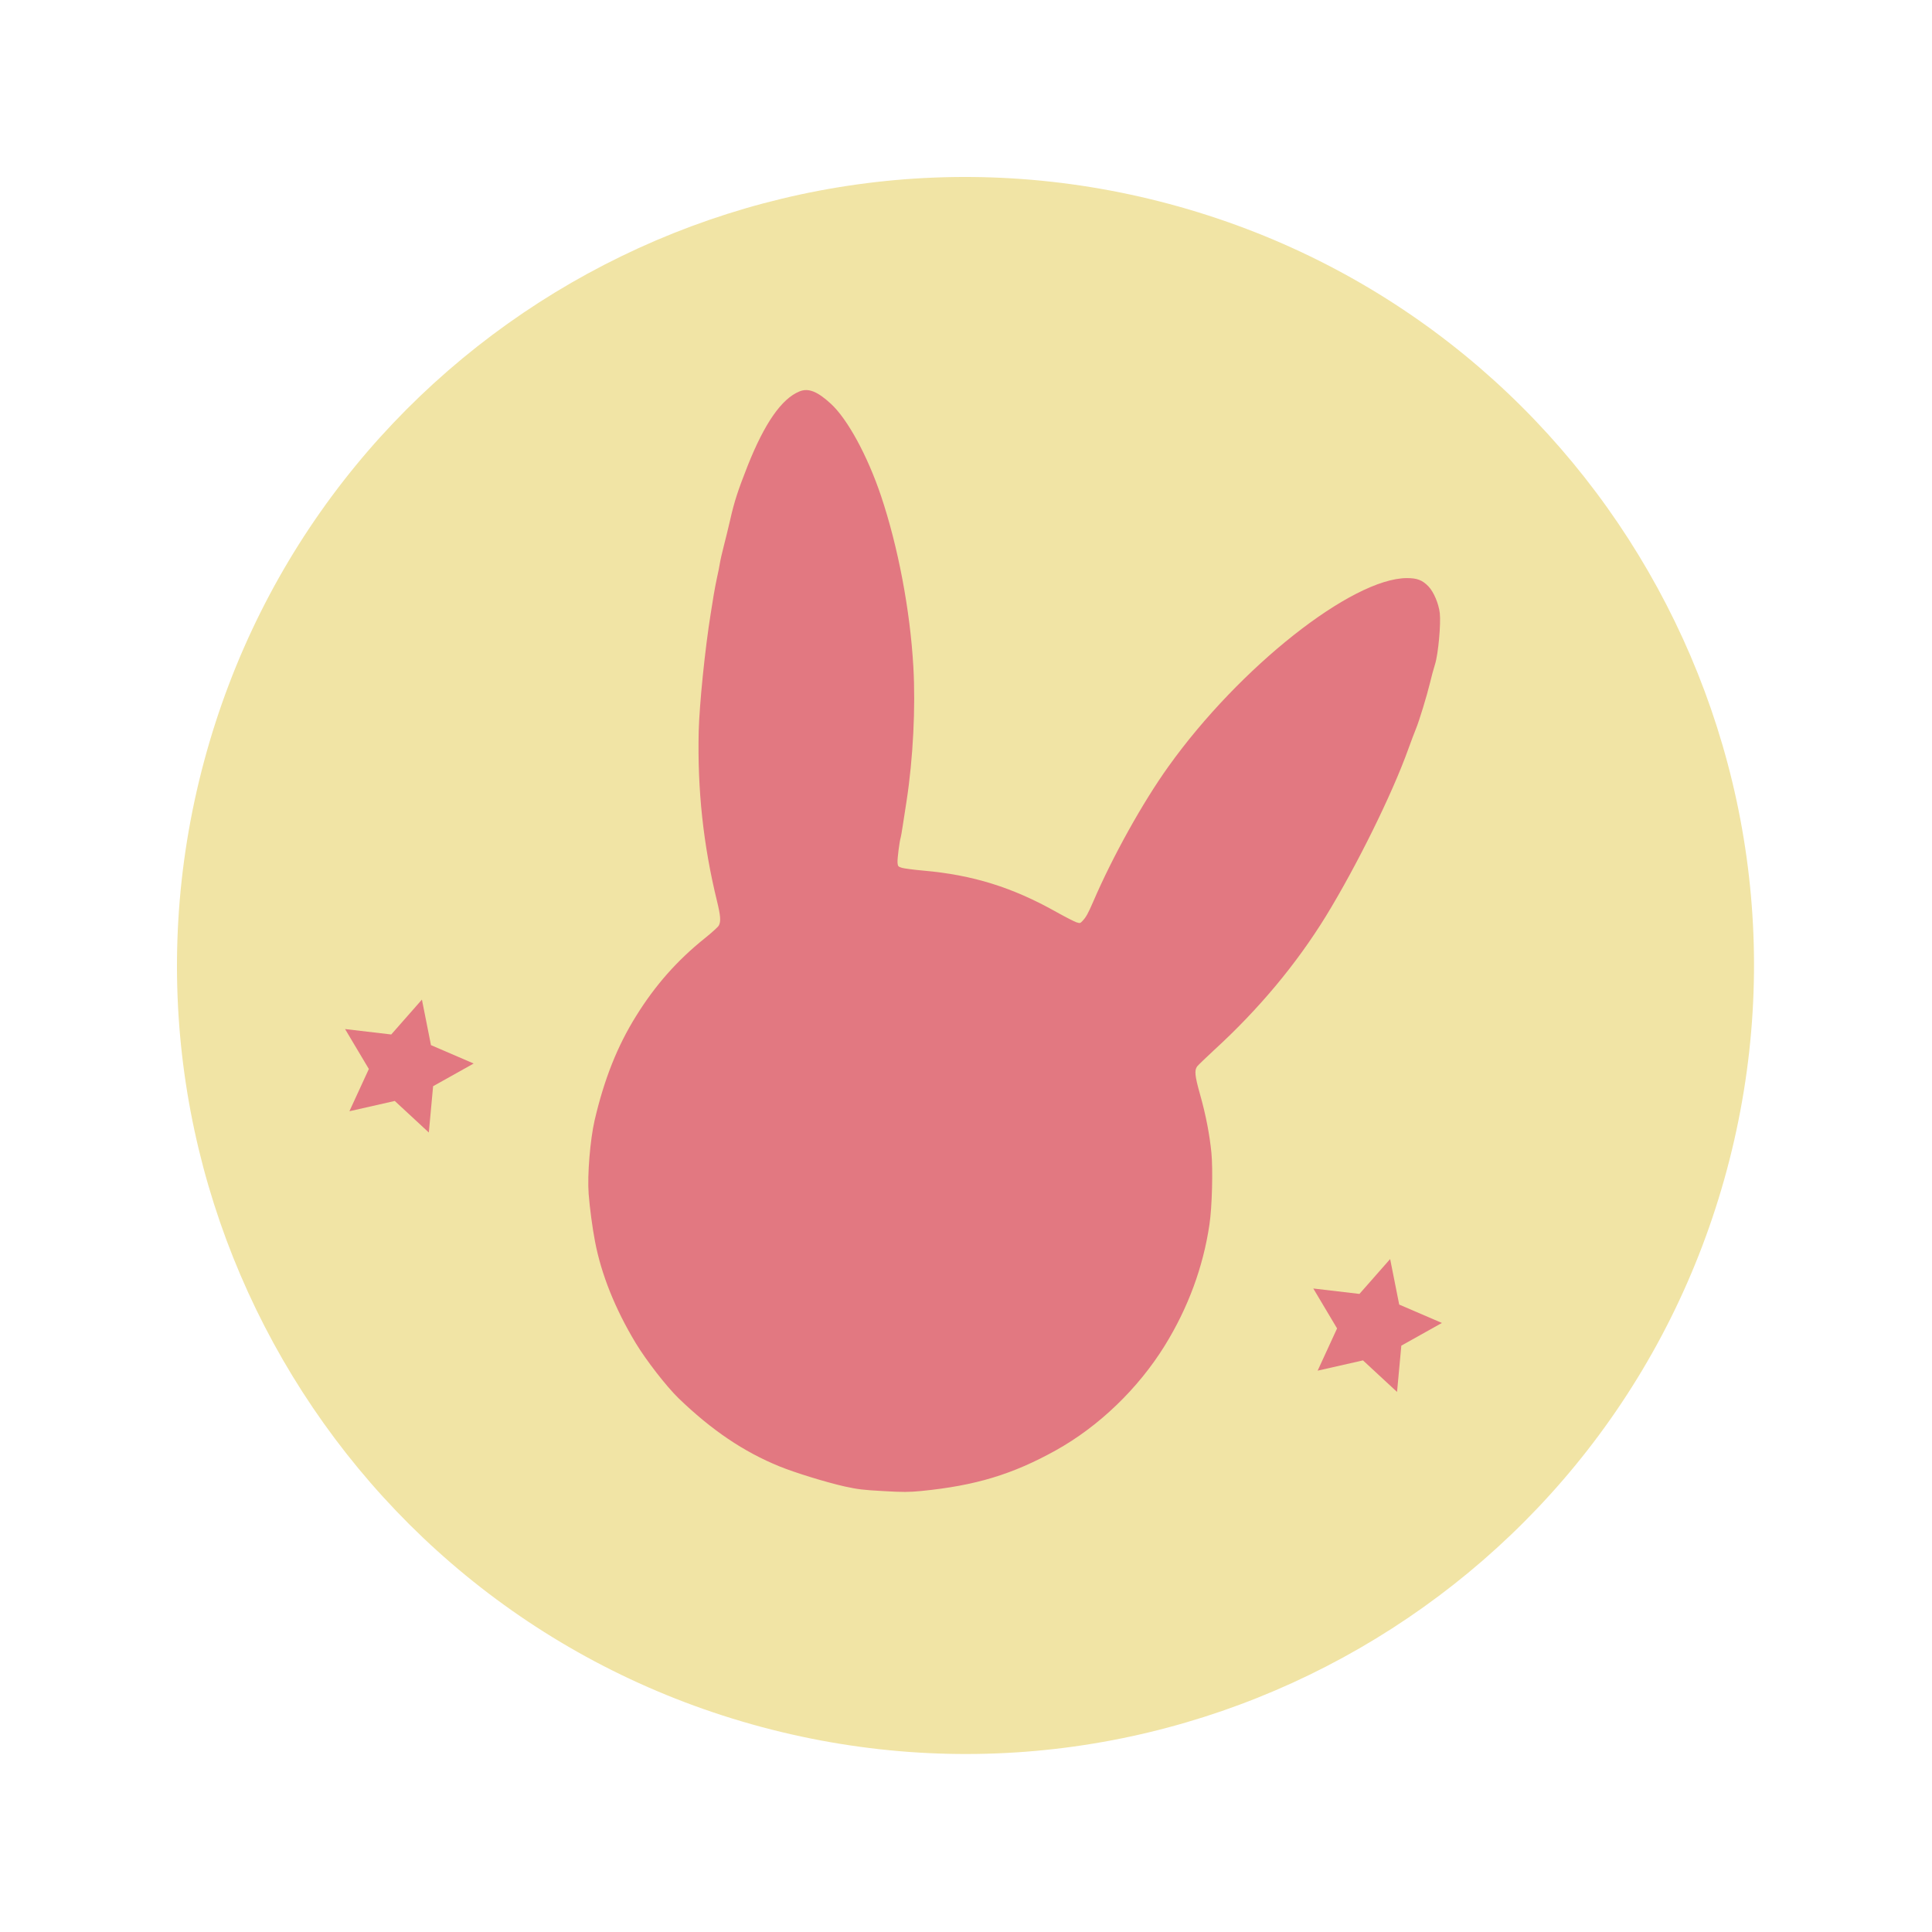
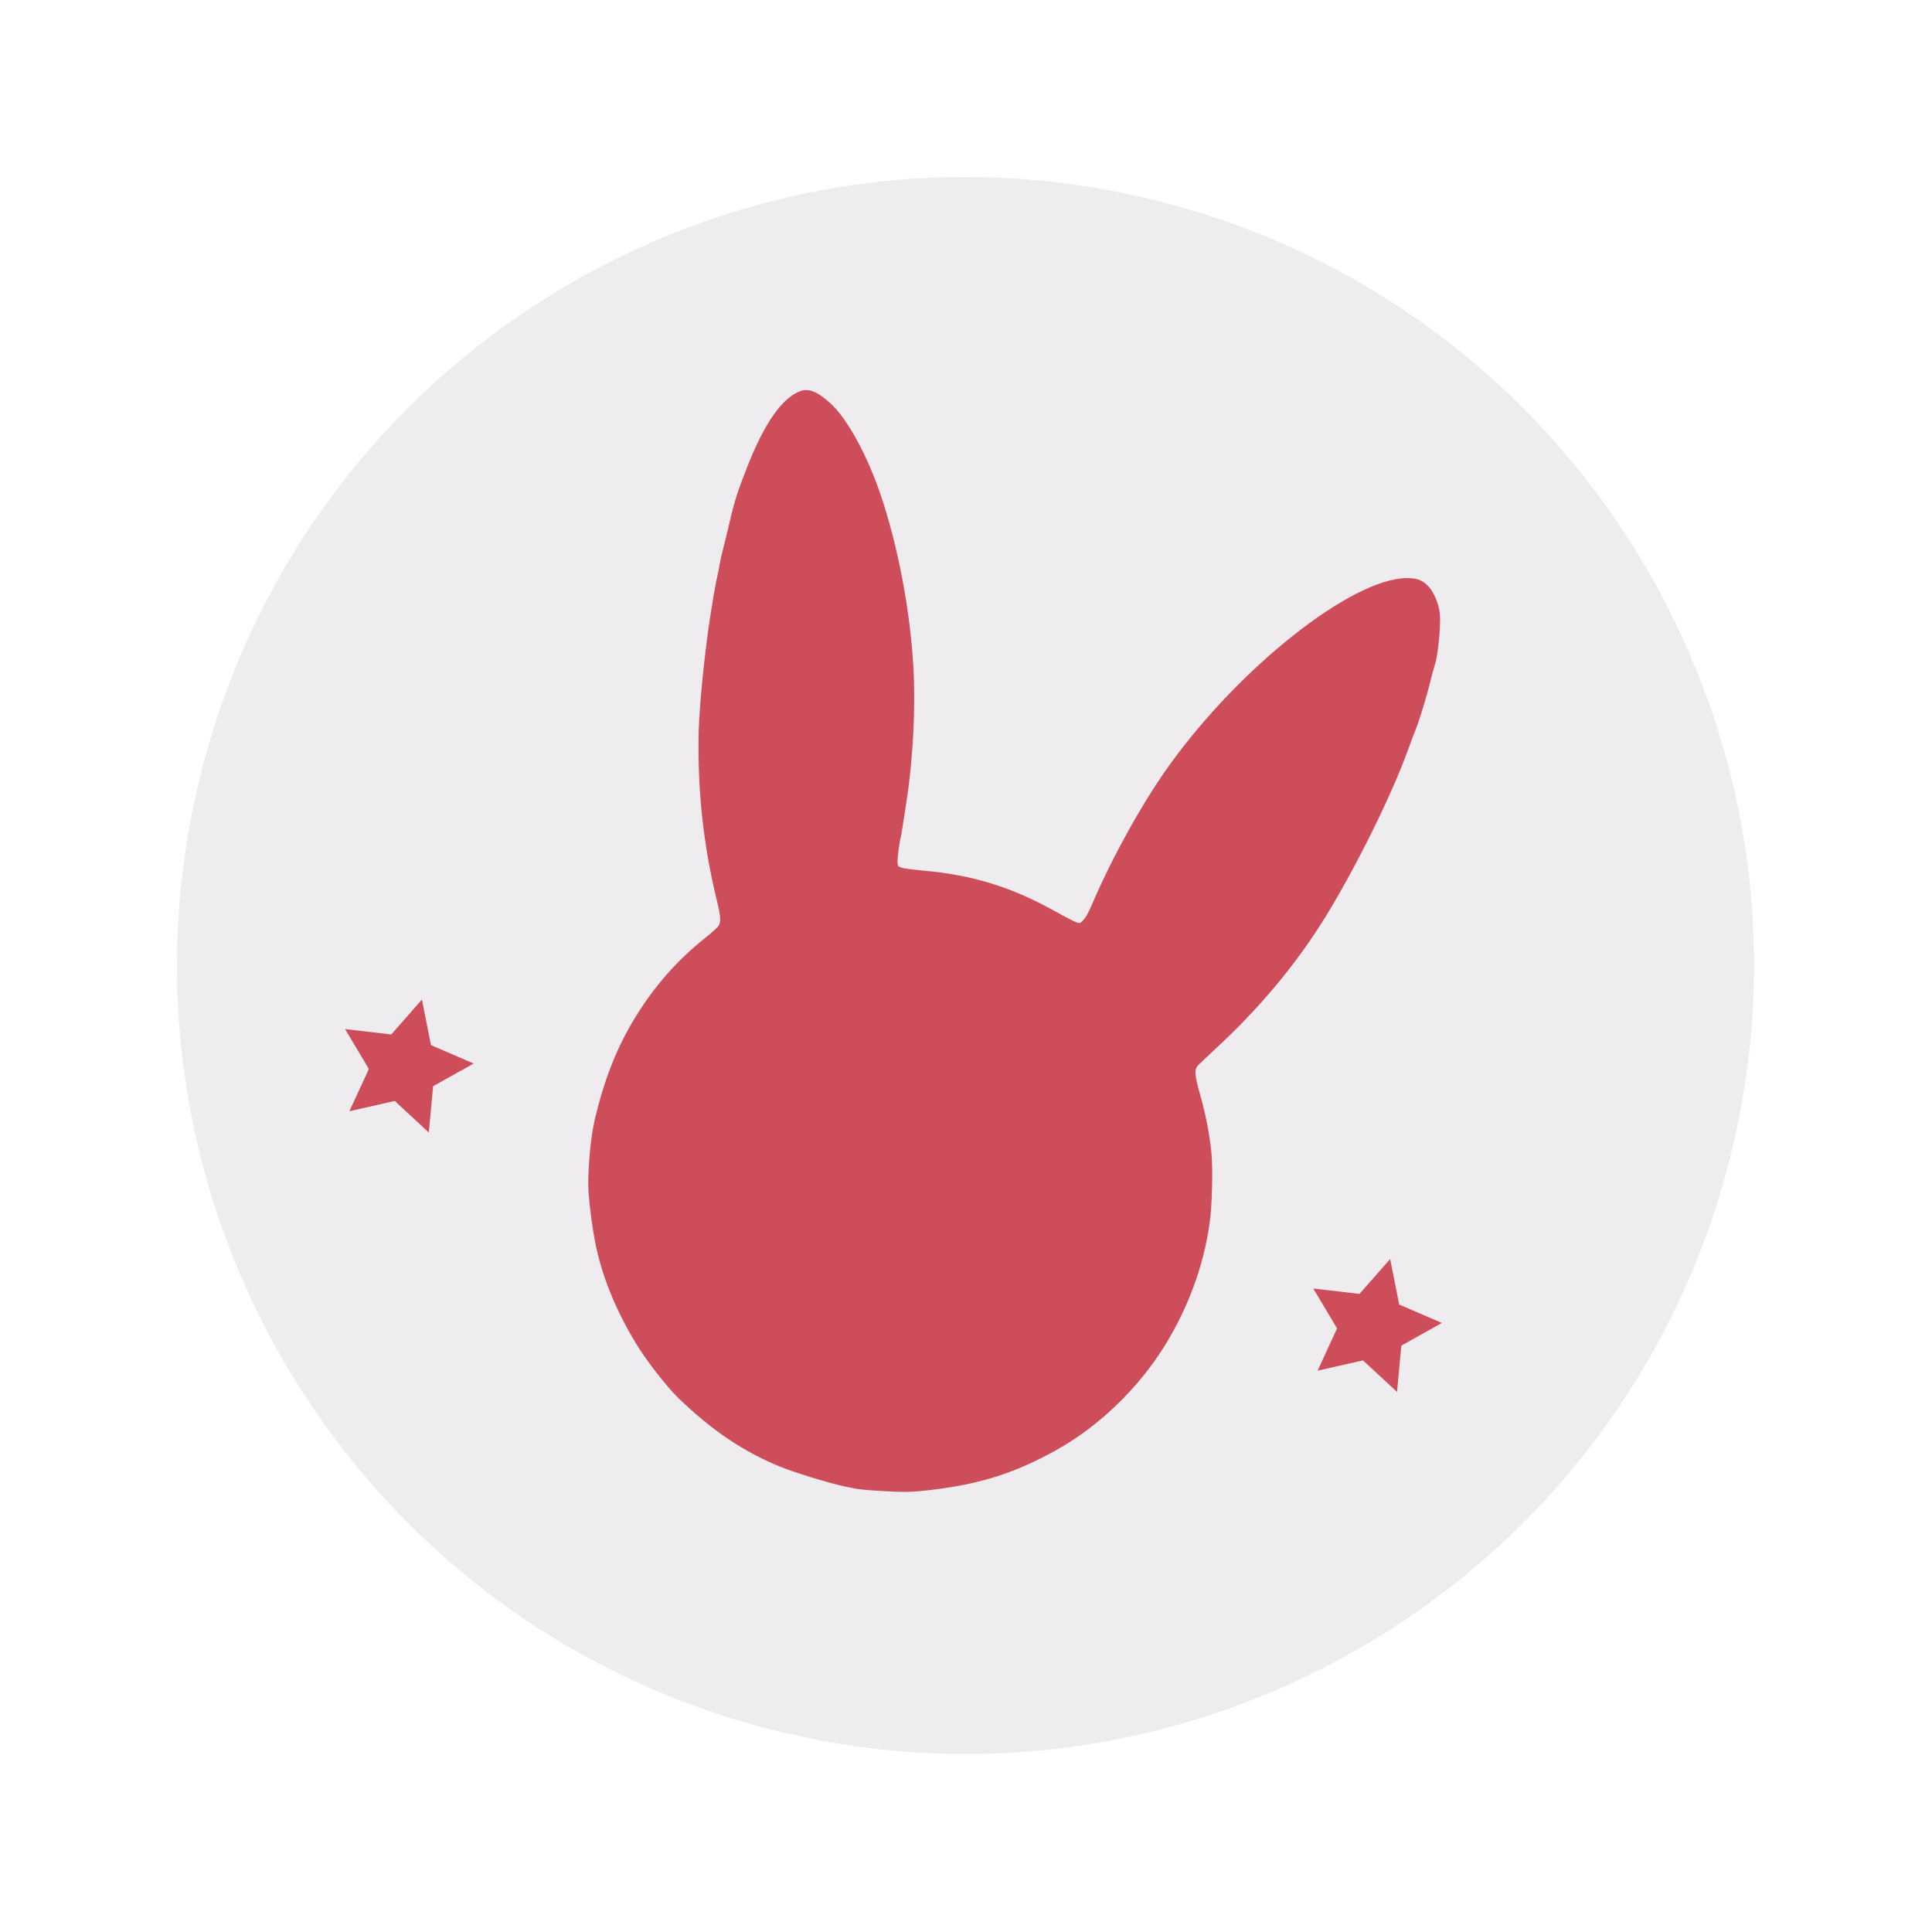
<svg xmlns="http://www.w3.org/2000/svg" width="239" height="239" viewBox="0 0 239 239" fill="none">
  <g opacity="1" transform="translate(21.91727 21.91724)  rotate(15 97.5206 97.5206)">
-     <path id="圆形 2" fill-rule="evenodd" style="fill:#F1E4A5" transform="translate(0 0)  rotate(0 97.5206 97.5206)" opacity="1" d="M97.52,0C43.66,0 0,43.66 0,97.52C0,151.38 43.66,195.04 97.52,195.04C151.38,195.04 195.04,151.38 195.04,97.52C195.04,43.66 151.38,0 97.52,0Z " />
-     <path id="星形 1" fill-rule="evenodd" style="fill:#E27881" transform="translate(25 119)  rotate(0 8.65625 8.65625)" opacity="1" d="M11.2,5.15L8.66,0L6.11,5.15L0.42,5.98L4.54,9.99L3.57,15.66L8.66,12.98L13.74,15.66L12.77,9.99L16.89,5.98L11.2,5.15Z " />
+     <path id="圆形 2" fill-rule="evenodd" style="fill:#EEECEE" transform="translate(0 0)  rotate(0 97.5206 97.5206)" opacity="1" d="M97.52,0C43.66,0 0,43.66 0,97.52C0,151.38 43.66,195.04 97.52,195.04C151.38,195.04 195.04,151.38 195.04,97.52C195.04,43.66 151.38,0 97.52,0Z " />
+     <path id="星形 1" fill-rule="evenodd" style="fill:#CD4D5B" transform="translate(25 119)  rotate(0 8.65625 8.65625)" opacity="1" d="M11.2,5.15L8.66,0L6.11,5.15L0.42,5.98L4.54,9.99L3.57,15.66L8.66,12.98L13.74,15.66L12.77,9.99L16.89,5.98L11.2,5.15Z " />
    <g opacity="1" transform="translate(38.93076 17.44328)  rotate(-180 63.57599 76.71998)">
-       <path id="路径 1" fill-rule="evenodd" style="fill:#E27881" transform="translate(12.83864 8.981616)  rotate(-11.86009 50.73736 67.73837)" opacity="1" d="M86.6,125.73C87.64,122.59 88.01,121.23 88.41,118.84C88.57,117.9 88.84,116.47 89,115.68C89.16,114.88 89.33,113.91 89.37,113.51C89.41,113.11 89.52,112.33 89.62,111.76C89.71,111.2 89.85,110.2 89.92,109.54C89.98,108.88 90.09,107.85 90.16,107.25C90.63,102.83 90.94,95.99 90.85,92.62C90.62,85.34 89.51,78.58 87.45,71.79C86.9,69.97 86.8,69.27 87.05,68.74C87.13,68.57 87.87,67.81 88.7,67.07C91.97,64.14 94.51,60.92 96.65,57.01C98.77,53.16 100.16,49 101.07,43.84C101.49,41.39 101.61,37.04 101.31,34.73C101.08,32.99 100.62,30.57 100.2,28.88C99.21,24.88 97.26,20.68 94.48,16.6C93.09,14.56 90.41,11.47 88.84,10.1C84.53,6.37 80.41,3.9 75.87,2.34C73.96,1.68 70.07,0.71 67.71,0.31C66.01,0.04 65.45,0 62.89,0C60.46,-0.01 59.72,0.04 58.2,0.27C51.54,1.3 47.04,2.94 41.85,6.21C36.7,9.46 32.11,14.39 29.11,19.89C26.49,24.7 24.9,29.87 24.42,35.13C24.21,37.27 24.35,41.95 24.66,43.99C25,46.22 25.62,48.7 26.48,51.2C27.24,53.42 27.33,54.08 27.01,54.58C26.89,54.75 26.01,55.7 25.05,56.69C19.77,62.08 15.44,67.9 12.12,74.02C8.69,80.38 4.77,89.52 3.08,95.21C2.77,96.21 2.43,97.34 2.28,97.74C1.92,98.76 1.14,101.95 0.85,103.52C0.72,104.25 0.5,105.3 0.35,105.87C0.02,107.17 -0.11,110.87 0.11,112.22C0.31,113.39 1.01,114.81 1.7,115.45C2.5,116.18 3.14,116.39 4.42,116.32C11.2,115.92 24.47,104.2 32.57,91.46C35.51,86.85 38.89,79.9 40.97,74.21C41.53,72.7 41.74,72.27 42.16,71.77C42.42,71.46 42.46,71.45 42.91,71.57C43.17,71.64 44.31,72.15 45.44,72.7C51.02,75.45 56.03,76.71 62.11,76.91C63.34,76.95 64.57,77.05 64.83,77.11C65.3,77.23 65.34,77.28 65.4,77.73C65.46,78.19 65.3,80.39 65.18,80.83C65.16,80.92 65.07,81.57 65.01,82.27C64.94,82.97 64.81,84.38 64.7,85.4C64.18,90.72 64.21,97.02 64.77,102C65.54,108.94 67.47,116.74 69.92,122.9C71.87,127.79 74.58,132.17 76.73,133.94C78.5,135.4 79.63,135.77 80.71,135.26C82.86,134.24 84.8,131.1 86.6,125.73Z " />
+       <path id="路径 1" fill-rule="evenodd" style="fill:#CD4D5B" transform="translate(12.83864 8.981616)  rotate(-11.86009 50.73736 67.73837)" opacity="1" d="M86.6,125.73C87.64,122.59 88.01,121.23 88.41,118.84C88.57,117.9 88.84,116.47 89,115.68C89.16,114.88 89.33,113.91 89.37,113.51C89.41,113.11 89.52,112.33 89.62,111.76C89.71,111.2 89.85,110.2 89.92,109.54C89.98,108.88 90.09,107.85 90.16,107.25C90.63,102.83 90.94,95.99 90.85,92.62C90.62,85.34 89.51,78.58 87.45,71.79C86.9,69.97 86.8,69.27 87.05,68.74C87.13,68.57 87.87,67.81 88.7,67.07C91.97,64.14 94.51,60.92 96.65,57.01C98.77,53.16 100.16,49 101.07,43.84C101.49,41.39 101.61,37.04 101.31,34.73C101.08,32.99 100.62,30.57 100.2,28.88C99.21,24.88 97.26,20.68 94.48,16.6C93.09,14.56 90.41,11.47 88.84,10.1C84.53,6.37 80.41,3.9 75.87,2.34C73.96,1.68 70.07,0.71 67.71,0.31C66.01,0.04 65.45,0 62.89,0C60.46,-0.01 59.72,0.04 58.2,0.27C51.54,1.3 47.04,2.94 41.85,6.21C36.7,9.46 32.11,14.39 29.11,19.89C26.49,24.7 24.9,29.87 24.42,35.13C24.21,37.27 24.35,41.95 24.66,43.99C25,46.22 25.62,48.7 26.48,51.2C27.24,53.42 27.33,54.08 27.01,54.58C26.89,54.75 26.01,55.7 25.05,56.69C19.77,62.08 15.44,67.9 12.12,74.02C8.69,80.38 4.77,89.52 3.08,95.21C2.77,96.21 2.43,97.34 2.28,97.74C1.92,98.76 1.14,101.95 0.85,103.52C0.72,104.25 0.5,105.3 0.35,105.87C0.02,107.17 -0.11,110.87 0.11,112.22C0.31,113.39 1.01,114.81 1.7,115.45C2.5,116.18 3.14,116.39 4.42,116.32C11.2,115.92 24.47,104.2 32.57,91.46C35.51,86.85 38.89,79.9 40.97,74.21C41.53,72.7 41.74,72.27 42.16,71.77C42.42,71.46 42.46,71.45 42.91,71.57C43.17,71.64 44.31,72.15 45.44,72.7C51.02,75.45 56.03,76.71 62.11,76.91C63.34,76.95 64.57,77.05 64.83,77.11C65.3,77.23 65.34,77.28 65.4,77.73C65.46,78.19 65.3,80.39 65.18,80.83C65.16,80.92 65.07,81.57 65.01,82.27C64.94,82.97 64.81,84.38 64.7,85.4C64.18,90.72 64.21,97.02 64.77,102C65.54,108.94 67.47,116.74 69.92,122.9C71.87,127.79 74.58,132.17 76.73,133.94C78.5,135.4 79.63,135.77 80.71,135.26C82.86,134.24 84.8,131.1 86.6,125.73Z " />
    </g>
-     <path id="星形 1" fill-rule="evenodd" style="fill:#E27881" transform="translate(149 119)  rotate(0 8.65625 8.65625)" opacity="1" d="M11.2,5.15L8.66,0L6.11,5.15L0.42,5.98L4.54,9.99L3.57,15.66L8.66,12.98L13.74,15.66L12.77,9.99L16.89,5.98L11.2,5.15Z " />
+     <path id="星形 1" fill-rule="evenodd" style="fill:#CD4D5B" transform="translate(149 119)  rotate(0 8.65625 8.65625)" opacity="1" d="M11.2,5.15L8.66,0L6.11,5.15L0.42,5.98L4.54,9.99L3.57,15.66L8.66,12.98L13.74,15.66L12.77,9.99L16.89,5.98L11.2,5.15Z " />
  </g>
</svg>
